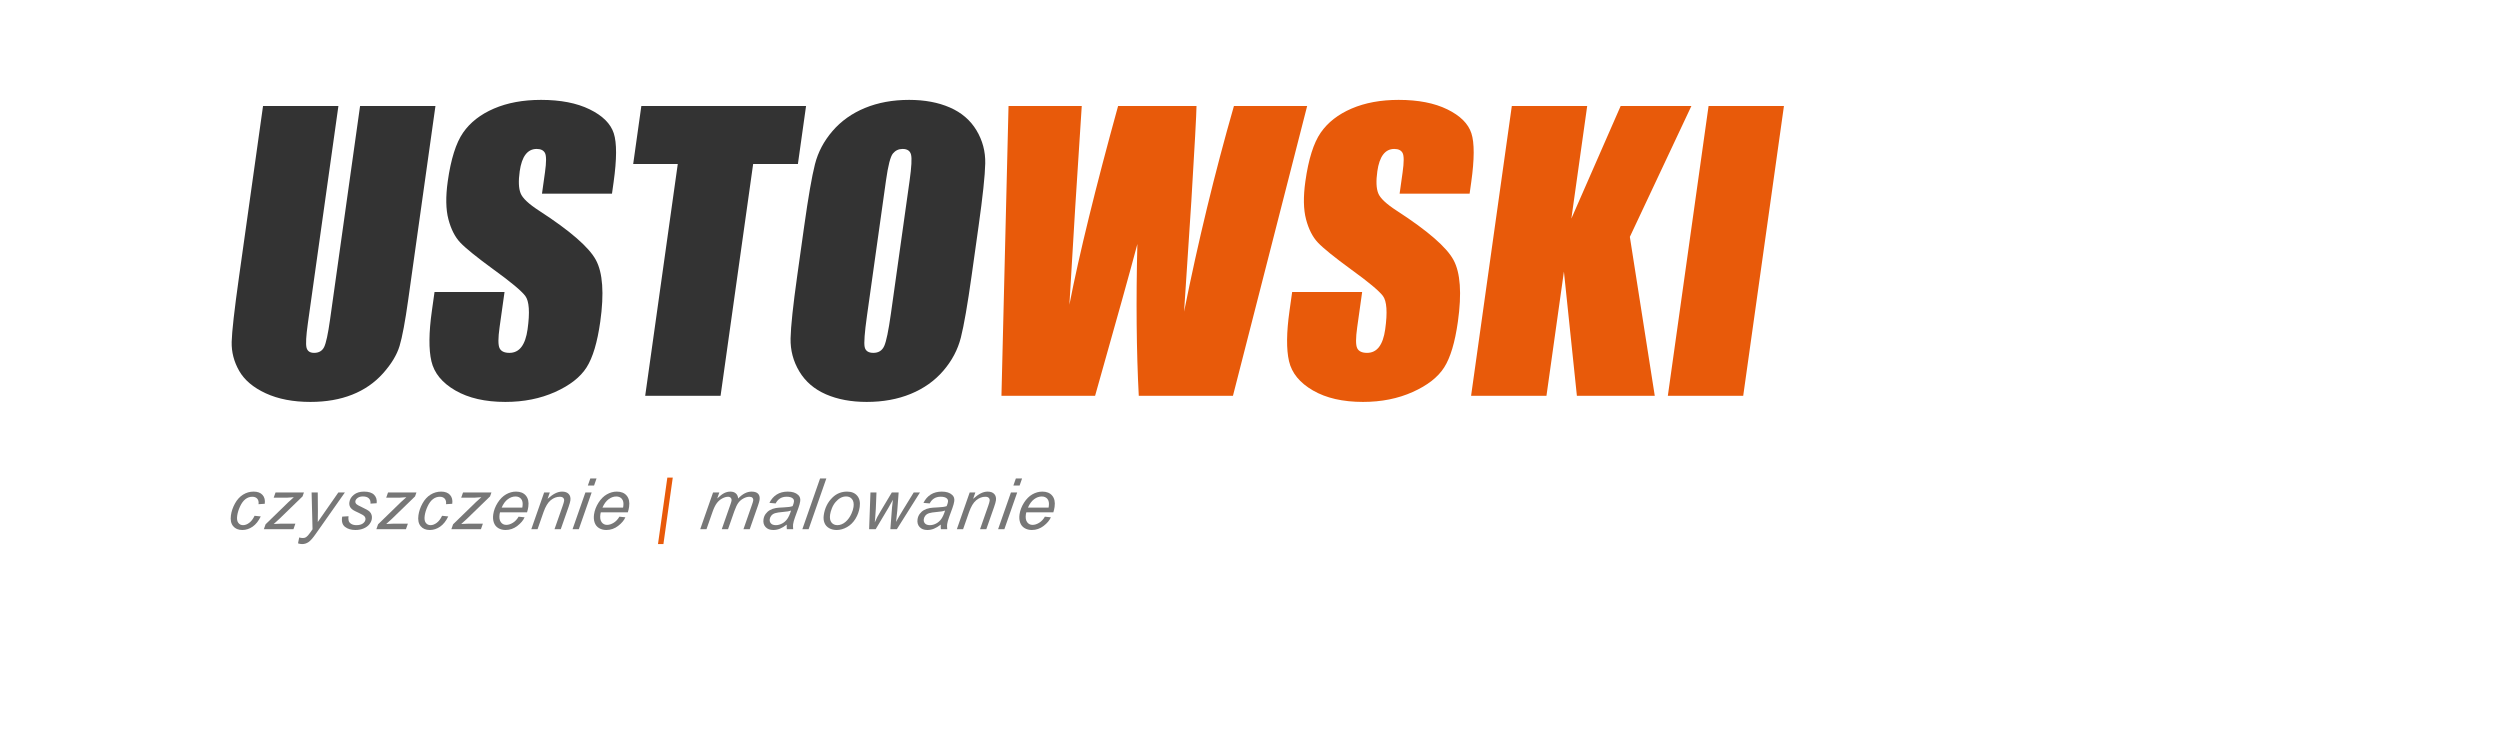
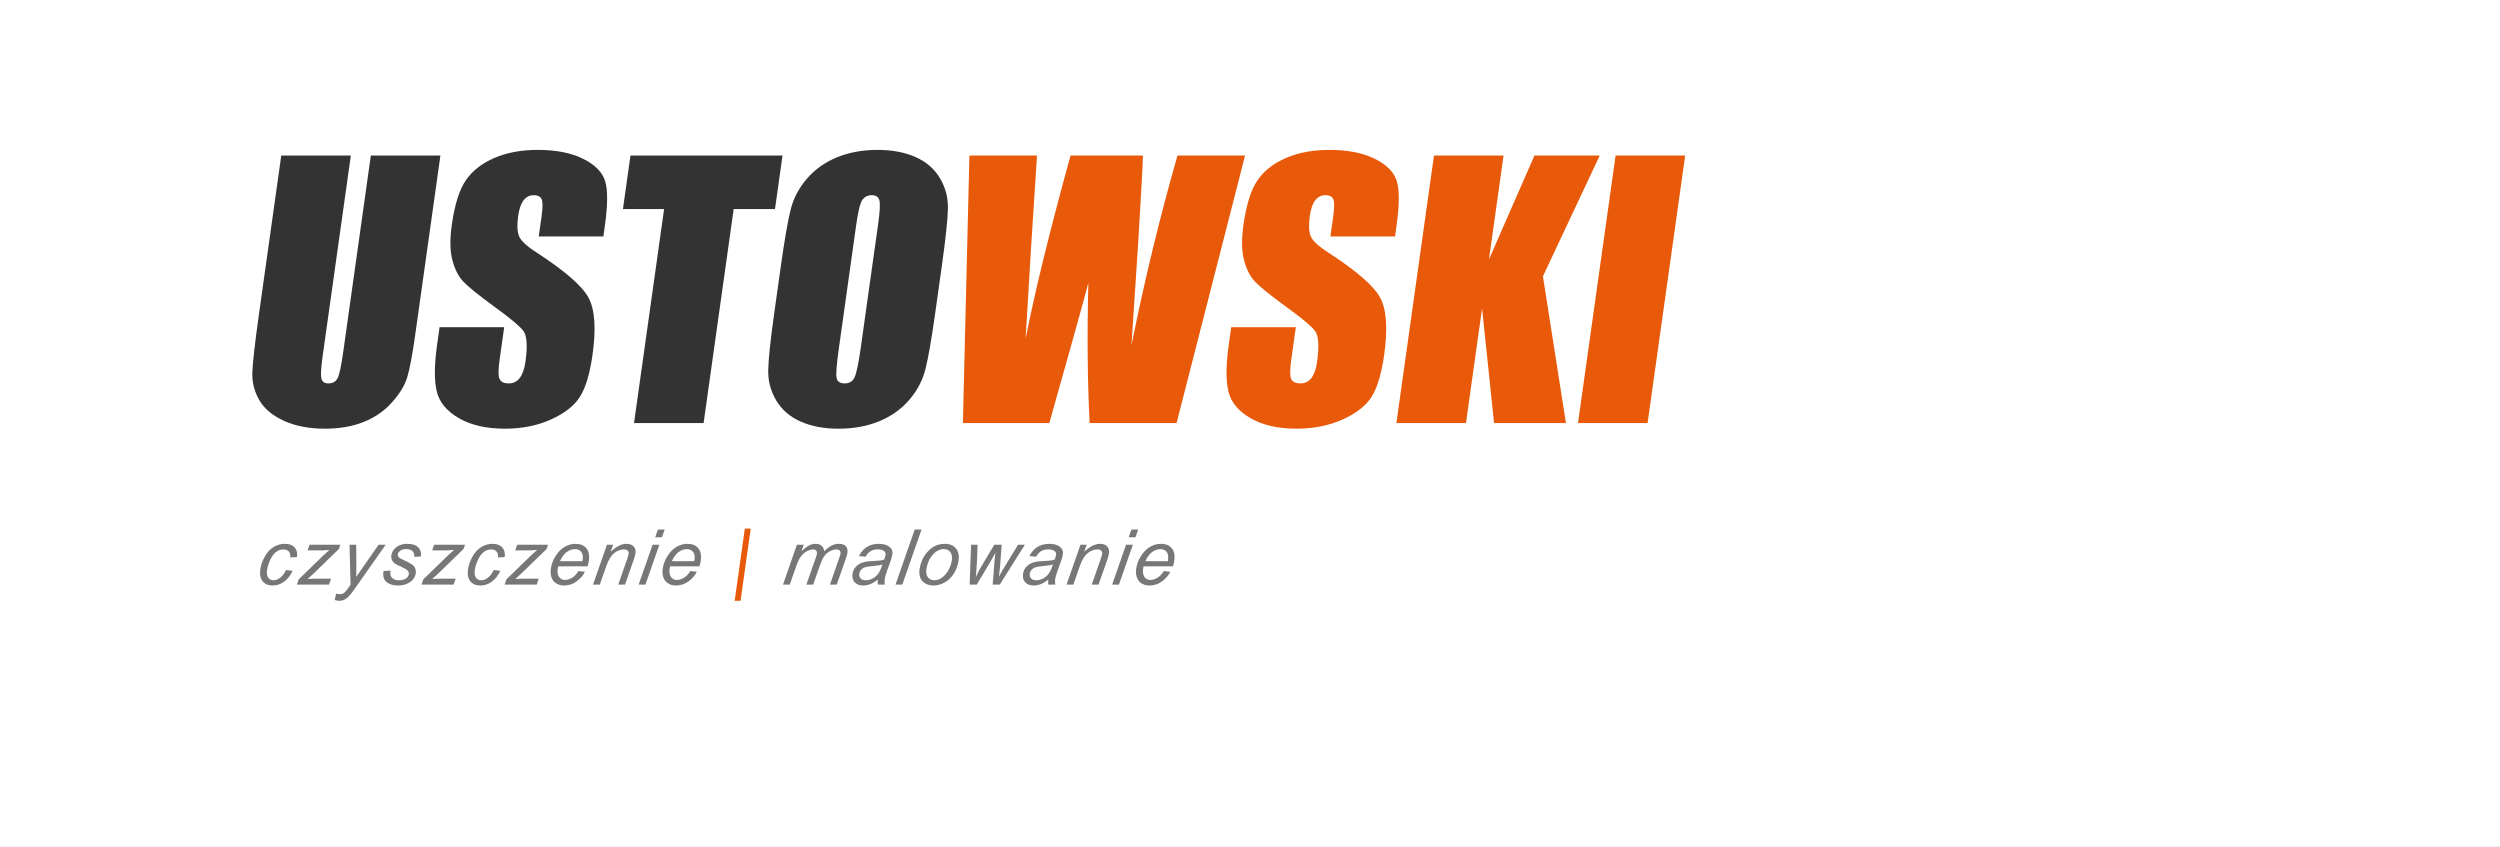
- <svg xmlns="http://www.w3.org/2000/svg" viewBox="0 0 600 180">
-   <rect width="600" height="180" fill="#ffffff" />
-   <path d="M1041 1619V537Q1041 353 1029.0 278.5Q1017 204 958.0 125.5Q899 47 802.5 6.5Q706 -34 575 -34Q430 -34 319.0 14.0Q208 62 153.0 139.0Q98 216 88.0 301.5Q78 387 78 661V1619H499V405Q499 299 510.5 269.5Q522 240 557 240Q597 240 608.5 272.5Q620 305 620 426V1619Z" transform="matrix(0.042969,0,0.006039,-0.042969,50.00,95.00)" fill="#333333" />
-   <path d="M976 1129H585V1249Q585 1333 570.0 1356.0Q555 1379 520 1379Q482 1379 462.5 1348.0Q443 1317 443 1254Q443 1173 465 1132Q486 1091 584 1033Q865 866 938 759Q1011 652 1011 414Q1011 241 970.5 159.0Q930 77 814.0 21.5Q698 -34 544 -34Q375 -34 255.5 30.0Q136 94 99.0 193.0Q62 292 62 474V580H453V383Q453 292 469.5 266.0Q486 240 528 240Q570 240 590.5 273.0Q611 306 611 371Q611 514 572 558Q532 602 375 705Q218 809 167.0 856.0Q116 903 82.5 986.0Q49 1069 49 1198Q49 1384 96.5 1470.0Q144 1556 250.0 1604.5Q356 1653 506 1653Q670 1653 785.5 1600.0Q901 1547 938.5 1466.5Q976 1386 976 1193Z" transform="matrix(0.042969,0,0.006039,-0.042969,98.12,95.00)" fill="#333333" />
-   <path d="M932 1619V1295H682V0H261V1295H12V1619Z" transform="matrix(0.042969,0,0.006039,-0.042969,143.63,95.00)" fill="#333333" />
-   <path d="M1046 671Q1046 427 1034.5 325.5Q1023 224 962.5 140.0Q902 56 799.0 11.0Q696 -34 559 -34Q429 -34 325.5 8.5Q222 51 159.0 136.0Q96 221 84.0 321.0Q72 421 72 671V948Q72 1192 83.5 1293.5Q95 1395 155.5 1479.0Q216 1563 319.0 1608.0Q422 1653 559 1653Q689 1653 792.5 1610.5Q896 1568 959.0 1483.0Q1022 1398 1034.0 1298.0Q1046 1198 1046 948ZM625 1203Q625 1316 612.5 1347.5Q600 1379 561 1379Q528 1379 510.5 1353.5Q493 1328 493 1203V447Q493 306 504.5 273.0Q516 240 558 240Q601 240 613.0 278.0Q625 316 625 459Z" transform="matrix(0.042969,0,0.006039,-0.042969,184.19,95.00)" fill="#333333" />
-   <path d="M1668 1619 1481 0H955Q883 373 828 848Q803 645 711 0H188L0 1619H409L452 1054L496 509Q519 932 612 1619H1050Q1059 1548 1096 1085L1142 470Q1177 1057 1259 1619Z" transform="matrix(0.042969,0,0.006039,-0.042969,232.27,95.00)" fill="#e85a0a" />
-   <path d="M976 1129H585V1249Q585 1333 570.0 1356.0Q555 1379 520 1379Q482 1379 462.5 1348.0Q443 1317 443 1254Q443 1173 465 1132Q486 1091 584 1033Q865 866 938 759Q1011 652 1011 414Q1011 241 970.5 159.0Q930 77 814.0 21.5Q698 -34 544 -34Q375 -34 255.5 30.0Q136 94 99.0 193.0Q62 292 62 474V580H453V383Q453 292 469.5 266.0Q486 240 528 240Q570 240 590.5 273.0Q611 306 611 371Q611 514 572 558Q532 602 375 705Q218 809 167.0 856.0Q116 903 82.5 986.0Q49 1069 49 1198Q49 1384 96.5 1470.0Q144 1556 250.0 1604.5Q356 1653 506 1653Q670 1653 785.5 1600.0Q901 1547 938.5 1466.5Q976 1386 976 1193Z" transform="matrix(0.042969,0,0.006039,-0.042969,303.95,95.00)" fill="#e85a0a" />
-   <path d="M1087 1619 846 888 1110 0H675L505 694V0H84V1619H505V990L692 1619Z" transform="matrix(0.042969,0,0.006039,-0.042969,349.45,95.00)" fill="#e85a0a" />
-   <path d="M505 1619V0H84V1619Z" transform="matrix(0.042969,0,0.006039,-0.042969,396.67,95.00)" fill="#e85a0a" />
-   <path d="M801 387 982 368Q914 169 788.5 72.5Q663 -24 503 -24Q330 -24 222.5 88.0Q115 200 115 401Q115 575 184.0 743.0Q253 911 381.5 998.5Q510 1086 675 1086Q846 1086 946.0 989.5Q1046 893 1046 734L868 722Q867 823 809.5 880.0Q752 937 658 937Q549 937 469.0 868.0Q389 799 343.5 658.5Q298 518 298 388Q298 252 358.0 184.0Q418 116 506 116Q594 116 674.5 183.0Q755 250 801 387Z" transform="matrix(0.008301,0,0.001167,-0.008301,54.00,127.00)" fill="#777777" />
-   <path d="M40 0 69 140 640 783Q701 851 776 924Q647 911 591 911H196L228 1062H1049L1025 948L449 301Q400 246 303 150Q454 159 510 159H928L895 0Z" transform="matrix(0.008301,0,0.001167,-0.008301,63.00,127.00)" fill="#777777" />
-   <path d="M0 -410 11 -240Q67 -256 120 -256Q175 -256 209 -231Q253 -198 305 -107L363 -3L186 1062H364L444 525Q468 366 485 207L960 1062H1149L472 -141Q374 -317 298.0 -374.0Q222 -431 123 -431Q60 -431 0 -410Z" transform="matrix(0.008301,0,0.001167,-0.008301,72.00,127.00)" fill="#777777" />
-   <path d="M85 363 266 374Q266 296 290.0 241.0Q314 186 378.5 151.0Q443 116 529 116Q649 116 709.0 164.0Q769 212 769 277Q769 324 733 366Q696 408 552.5 469.5Q409 531 369 556Q302 597 268.0 652.5Q234 708 234 780Q234 906 334.0 996.0Q434 1086 614 1086Q814 1086 918.5 993.5Q1023 901 1027 750L850 738Q846 834 782.0 890.0Q718 946 601 946Q507 946 455.0 903.0Q403 860 403 810Q403 760 448 722Q478 696 603 642Q811 552 865 500Q951 417 951 298Q951 219 902.5 143.0Q854 67 754.5 21.5Q655 -24 520 -24Q336 -24 207 67Q78 158 85 363Z" transform="matrix(0.008301,0,0.001167,-0.008301,81.00,127.00)" fill="#777777" />
-   <path d="M40 0 69 140 640 783Q701 851 776 924Q647 911 591 911H196L228 1062H1049L1025 948L449 301Q400 246 303 150Q454 159 510 159H928L895 0Z" transform="matrix(0.008301,0,0.001167,-0.008301,90.00,127.00)" fill="#777777" />
-   <path d="M801 387 982 368Q914 169 788.5 72.5Q663 -24 503 -24Q330 -24 222.5 88.0Q115 200 115 401Q115 575 184.0 743.0Q253 911 381.5 998.5Q510 1086 675 1086Q846 1086 946.0 989.5Q1046 893 1046 734L868 722Q867 823 809.5 880.0Q752 937 658 937Q549 937 469.0 868.0Q389 799 343.5 658.5Q298 518 298 388Q298 252 358.0 184.0Q418 116 506 116Q594 116 674.5 183.0Q755 250 801 387Z" transform="matrix(0.008301,0,0.001167,-0.008301,99.00,127.00)" fill="#777777" />
-   <path d="M40 0 69 140 640 783Q701 851 776 924Q647 911 591 911H196L228 1062H1049L1025 948L449 301Q400 246 303 150Q454 159 510 159H928L895 0Z" transform="matrix(0.008301,0,0.001167,-0.008301,108.00,127.00)" fill="#777777" />
-   <path d="M848 361 1024 343Q986 212 849.5 94.0Q713 -24 524 -24Q406 -24 307.5 30.5Q209 85 157.5 189.0Q106 293 106 426Q106 600 186.5 763.5Q267 927 395.0 1006.5Q523 1086 672 1086Q862 1086 975.5 968.0Q1089 850 1089 646Q1089 568 1075 486H293Q289 455 289 430Q289 281 357.5 202.5Q426 124 525 124Q618 124 708.0 185.0Q798 246 848 361ZM322 624H918Q919 652 919 664Q919 800 851.0 872.5Q783 945 676 945Q560 945 464.5 865.0Q369 785 322 624Z" transform="matrix(0.008301,0,0.001167,-0.008301,117.00,127.00)" fill="#777777" />
-   <path d="M68 0 290 1062H454L415 877Q522 986 615.0 1036.0Q708 1086 805 1086Q934 1086 1007.5 1016.0Q1081 946 1081 829Q1081 770 1055 643L920 0H739L880 673Q901 771 901 818Q901 871 864.5 904.0Q828 937 759 937Q620 937 511.5 837.0Q403 737 352 494L249 0Z" transform="matrix(0.008301,0,0.001167,-0.008301,126.95,127.00)" fill="#777777" />
-   <path d="M325 1261 368 1466H548L505 1261ZM61 0 283 1062H464L242 0Z" transform="matrix(0.008301,0,0.001167,-0.008301,136.91,127.00)" fill="#777777" />
-   <path d="M848 361 1024 343Q986 212 849.5 94.0Q713 -24 524 -24Q406 -24 307.5 30.5Q209 85 157.5 189.0Q106 293 106 426Q106 600 186.5 763.5Q267 927 395.0 1006.5Q523 1086 672 1086Q862 1086 975.5 968.0Q1089 850 1089 646Q1089 568 1075 486H293Q289 455 289 430Q289 281 357.5 202.5Q426 124 525 124Q618 124 708.0 185.0Q798 246 848 361ZM322 624H918Q919 652 919 664Q919 800 851.0 872.5Q783 945 676 945Q560 945 464.5 865.0Q369 785 322 624Z" transform="matrix(0.008301,0,0.001167,-0.008301,141.19,127.00)" fill="#777777" />
-   <path d="M188 -431V1491H345V-431Z" transform="matrix(0.008301,0,0.001167,-0.008301,156.86,127.00)" fill="#e85a0a" />
-   <path d="M67 0 289 1062H470L433 887Q534 1000 613.5 1043.0Q693 1086 786 1086Q885 1086 951.5 1033.5Q1018 981 1039 887Q1120 987 1209.5 1036.5Q1299 1086 1398 1086Q1531 1086 1597.5 1023.0Q1664 960 1664 846Q1664 797 1641 684L1498 0H1317L1463 702Q1482 788 1482 825Q1482 877 1449.0 907.0Q1416 937 1356 937Q1275 937 1191.0 888.0Q1107 839 1060.5 759.5Q1014 680 979 515L871 0H690L840 717Q856 790 856 821Q856 873 823.5 905.0Q791 937 739 937Q662 937 577.5 888.0Q493 839 440.0 751.5Q387 664 353 502L248 0Z" transform="matrix(0.008301,0,0.001167,-0.008301,167.50,127.00)" fill="#777777" />
-   <path d="M784 132Q690 51 603.0 13.5Q516 -24 417 -24Q270 -24 180.0 62.5Q90 149 90 284Q90 373 130.5 441.5Q171 510 238.0 551.5Q305 593 402 611Q463 623 633.5 630.0Q804 637 878 666Q899 740 899 789Q899 852 853 888Q790 938 669 938Q555 938 482.5 887.5Q410 837 377 744L194 760Q250 918 371.5 1002.0Q493 1086 678 1086Q875 1086 990 992Q1078 922 1078 810Q1078 725 1053 613L994 349Q966 223 966 144Q966 94 988 0H805Q790 52 784 132ZM851 538Q813 523 769.5 515.0Q726 507 624 498Q466 484 401.0 462.5Q336 441 303.0 394.0Q270 347 270 290Q270 214 322.5 165.0Q375 116 472 116Q562 116 645.0 163.5Q728 211 776.0 296.0Q824 381 851 538Z" transform="matrix(0.008301,0,0.001167,-0.008301,182.16,127.00)" fill="#777777" />
-   <path d="M54 0 360 1466H541L235 0Z" transform="matrix(0.008301,0,0.001167,-0.008301,192.12,127.00)" fill="#777777" />
-   <path d="M100 403Q100 714 283 918Q434 1086 679 1086Q871 1086 988.5 966.0Q1106 846 1106 642Q1106 459 1032.0 301.5Q958 144 821.5 60.0Q685 -24 534 -24Q410 -24 308.5 29.0Q207 82 153.5 179.0Q100 276 100 403ZM281 421Q281 271 353.0 193.5Q425 116 536 116Q594 116 651.0 139.5Q708 163 757.0 211.0Q806 259 840.5 320.5Q875 382 896 453Q927 552 927 643Q927 787 854.5 866.5Q782 946 672 946Q587 946 517.0 905.5Q447 865 390.5 787.0Q334 709 307.5 605.5Q281 502 281 421Z" transform="matrix(0.008301,0,0.001167,-0.008301,196.40,127.00)" fill="#777777" />
-   <path d="M270 0 159 1062H333L381 585L400 317Q402 287 406 196Q436 298 457.0 352.5Q478 407 524 508L777 1062H974L1009 531Q1017 410 1019 208Q1069 342 1182 580L1410 1062H1591L1072 0H884L844 623Q840 681 838 849Q797 742 741 618L460 0Z" transform="matrix(0.008301,0,0.001167,-0.008301,206.35,127.00)" fill="#777777" />
-   <path d="M784 132Q690 51 603.0 13.5Q516 -24 417 -24Q270 -24 180.0 62.5Q90 149 90 284Q90 373 130.5 441.5Q171 510 238.0 551.5Q305 593 402 611Q463 623 633.5 630.0Q804 637 878 666Q899 740 899 789Q899 852 853 888Q790 938 669 938Q555 938 482.5 887.5Q410 837 377 744L194 760Q250 918 371.5 1002.0Q493 1086 678 1086Q875 1086 990 992Q1078 922 1078 810Q1078 725 1053 613L994 349Q966 223 966 144Q966 94 988 0H805Q790 52 784 132ZM851 538Q813 523 769.5 515.0Q726 507 624 498Q466 484 401.0 462.5Q336 441 303.0 394.0Q270 347 270 290Q270 214 322.5 165.0Q375 116 472 116Q562 116 645.0 163.5Q728 211 776.0 296.0Q824 381 851 538Z" transform="matrix(0.008301,0,0.001167,-0.008301,219.13,127.00)" fill="#777777" />
-   <path d="M68 0 290 1062H454L415 877Q522 986 615.0 1036.0Q708 1086 805 1086Q934 1086 1007.5 1016.0Q1081 946 1081 829Q1081 770 1055 643L920 0H739L880 673Q901 771 901 818Q901 871 864.5 904.0Q828 937 759 937Q620 937 511.5 837.0Q403 737 352 494L249 0Z" transform="matrix(0.008301,0,0.001167,-0.008301,229.08,127.00)" fill="#777777" />
-   <path d="M325 1261 368 1466H548L505 1261ZM61 0 283 1062H464L242 0Z" transform="matrix(0.008301,0,0.001167,-0.008301,239.04,127.00)" fill="#777777" />
-   <path d="M848 361 1024 343Q986 212 849.5 94.0Q713 -24 524 -24Q406 -24 307.5 30.5Q209 85 157.5 189.0Q106 293 106 426Q106 600 186.5 763.5Q267 927 395.0 1006.5Q523 1086 672 1086Q862 1086 975.5 968.0Q1089 850 1089 646Q1089 568 1075 486H293Q289 455 289 430Q289 281 357.5 202.5Q426 124 525 124Q618 124 708.0 185.0Q798 246 848 361ZM322 624H918Q919 652 919 664Q919 800 851.0 872.5Q783 945 676 945Q560 945 464.5 865.0Q369 785 322 624Z" transform="matrix(0.008301,0,0.001167,-0.008301,243.31,127.00)" fill="#777777" />
+ <svg xmlns="http://www.w3.org/2000/svg" viewBox="0 0 650 220">
+   <rect width="650" height="220" fill="#ffffff" />
+   <path d="M1041 1619V537Q1041 353 1029.0 278.5Q1017 204 958.0 125.5Q899 47 802.5 6.5Q706 -34 575 -34Q430 -34 319.0 14.0Q208 62 153.0 139.0Q98 216 88.0 301.5Q78 387 78 661V1619H499V405Q499 299 510.5 269.5Q522 240 557 240Q597 240 608.5 272.5Q620 305 620 426V1619Z" transform="matrix(0.042969,0,0.006039,-0.042969,60.00,110.00)" fill="#333333" />
+   <path d="M976 1129H585V1249Q585 1333 570.0 1356.0Q555 1379 520 1379Q482 1379 462.5 1348.0Q443 1317 443 1254Q443 1173 465 1132Q486 1091 584 1033Q865 866 938 759Q1011 652 1011 414Q1011 241 970.5 159.0Q930 77 814.0 21.5Q698 -34 544 -34Q375 -34 255.5 30.0Q136 94 99.0 193.0Q62 292 62 474V580H453V383Q453 292 469.5 266.0Q486 240 528 240Q570 240 590.5 273.0Q611 306 611 371Q611 514 572 558Q532 602 375 705Q218 809 167.0 856.0Q116 903 82.5 986.0Q49 1069 49 1198Q49 1384 96.5 1470.0Q144 1556 250.0 1604.5Q356 1653 506 1653Q670 1653 785.5 1600.0Q901 1547 938.5 1466.5Q976 1386 976 1193Z" transform="matrix(0.042969,0,0.006039,-0.042969,108.12,110.00)" fill="#333333" />
+   <path d="M932 1619V1295H682V0H261V1295H12V1619Z" transform="matrix(0.042969,0,0.006039,-0.042969,153.63,110.00)" fill="#333333" />
+   <path d="M1046 671Q1046 427 1034.5 325.5Q1023 224 962.5 140.0Q902 56 799.0 11.0Q696 -34 559 -34Q429 -34 325.5 8.5Q222 51 159.0 136.0Q96 221 84.0 321.0Q72 421 72 671V948Q72 1192 83.5 1293.5Q95 1395 155.5 1479.0Q216 1563 319.0 1608.0Q422 1653 559 1653Q689 1653 792.5 1610.5Q896 1568 959.0 1483.0Q1022 1398 1034.0 1298.0Q1046 1198 1046 948ZM625 1203Q625 1316 612.5 1347.5Q600 1379 561 1379Q528 1379 510.5 1353.5Q493 1328 493 1203V447Q493 306 504.5 273.0Q516 240 558 240Q601 240 613.0 278.0Q625 316 625 459Z" transform="matrix(0.042969,0,0.006039,-0.042969,194.19,110.00)" fill="#333333" />
+   <path d="M1668 1619 1481 0H955Q883 373 828 848Q803 645 711 0H188L0 1619H409L452 1054L496 509Q519 932 612 1619H1050Q1059 1548 1096 1085L1142 470Q1177 1057 1259 1619Z" transform="matrix(0.042969,0,0.006039,-0.042969,242.27,110.00)" fill="#e85a0a" />
+   <path d="M976 1129H585V1249Q585 1333 570.0 1356.0Q555 1379 520 1379Q482 1379 462.5 1348.0Q443 1317 443 1254Q443 1173 465 1132Q486 1091 584 1033Q865 866 938 759Q1011 652 1011 414Q1011 241 970.5 159.0Q930 77 814.0 21.5Q698 -34 544 -34Q375 -34 255.5 30.0Q136 94 99.0 193.0Q62 292 62 474V580H453V383Q453 292 469.5 266.0Q486 240 528 240Q570 240 590.5 273.0Q611 306 611 371Q611 514 572 558Q532 602 375 705Q218 809 167.0 856.0Q116 903 82.5 986.0Q49 1069 49 1198Q49 1384 96.5 1470.0Q144 1556 250.0 1604.5Q356 1653 506 1653Q670 1653 785.5 1600.0Q901 1547 938.5 1466.5Q976 1386 976 1193Z" transform="matrix(0.042969,0,0.006039,-0.042969,313.95,110.00)" fill="#e85a0a" />
+   <path d="M1087 1619 846 888 1110 0H675L505 694V0H84V1619H505V990L692 1619Z" transform="matrix(0.042969,0,0.006039,-0.042969,359.45,110.00)" fill="#e85a0a" />
+   <path d="M505 1619V0H84V1619Z" transform="matrix(0.042969,0,0.006039,-0.042969,406.67,110.00)" fill="#e85a0a" />
+   <path d="M801 387 982 368Q914 169 788.5 72.5Q663 -24 503 -24Q330 -24 222.5 88.0Q115 200 115 401Q115 575 184.0 743.0Q253 911 381.5 998.5Q510 1086 675 1086Q846 1086 946.0 989.5Q1046 893 1046 734L868 722Q867 823 809.5 880.0Q752 937 658 937Q549 937 469.0 868.0Q389 799 343.5 658.5Q298 518 298 388Q298 252 358.0 184.0Q418 116 506 116Q594 116 674.5 183.0Q755 250 801 387Z" transform="matrix(0.009766,0,0.001372,-0.009766,66.00,152.00)" fill="#777777" />
+   <path d="M40 0 69 140 640 783Q701 851 776 924Q647 911 591 911H196L228 1062H1049L1025 948L449 301Q400 246 303 150Q454 159 510 159H928L895 0Z" transform="matrix(0.009766,0,0.001372,-0.009766,76.80,152.00)" fill="#777777" />
+   <path d="M0 -410 11 -240Q67 -256 120 -256Q175 -256 209 -231Q253 -198 305 -107L363 -3L186 1062H364L444 525Q468 366 485 207L960 1062H1149L472 -141Q374 -317 298.0 -374.0Q222 -431 123 -431Q60 -431 0 -410Z" transform="matrix(0.009766,0,0.001372,-0.009766,87.60,152.00)" fill="#777777" />
+   <path d="M85 363 266 374Q266 296 290.0 241.0Q314 186 378.5 151.0Q443 116 529 116Q649 116 709.0 164.0Q769 212 769 277Q769 324 733 366Q696 408 552.5 469.5Q409 531 369 556Q302 597 268.0 652.5Q234 708 234 780Q234 906 334.0 996.0Q434 1086 614 1086Q814 1086 918.5 993.5Q1023 901 1027 750L850 738Q846 834 782.0 890.0Q718 946 601 946Q507 946 455.0 903.0Q403 860 403 810Q403 760 448 722Q478 696 603 642Q811 552 865 500Q951 417 951 298Q951 219 902.5 143.0Q854 67 754.5 21.5Q655 -24 520 -24Q336 -24 207 67Q78 158 85 363Z" transform="matrix(0.009766,0,0.001372,-0.009766,98.40,152.00)" fill="#777777" />
+   <path d="M40 0 69 140 640 783Q701 851 776 924Q647 911 591 911H196L228 1062H1049L1025 948L449 301Q400 246 303 150Q454 159 510 159H928L895 0Z" transform="matrix(0.009766,0,0.001372,-0.009766,109.20,152.00)" fill="#777777" />
+   <path d="M801 387 982 368Q914 169 788.5 72.5Q663 -24 503 -24Q330 -24 222.5 88.0Q115 200 115 401Q115 575 184.0 743.0Q253 911 381.5 998.5Q510 1086 675 1086Q846 1086 946.0 989.5Q1046 893 1046 734L868 722Q867 823 809.5 880.0Q752 937 658 937Q549 937 469.0 868.0Q389 799 343.5 658.5Q298 518 298 388Q298 252 358.0 184.0Q418 116 506 116Q594 116 674.5 183.0Q755 250 801 387Z" transform="matrix(0.009766,0,0.001372,-0.009766,120.00,152.00)" fill="#777777" />
+   <path d="M40 0 69 140 640 783Q701 851 776 924Q647 911 591 911H196L228 1062H1049L1025 948L449 301Q400 246 303 150Q454 159 510 159H928L895 0Z" transform="matrix(0.009766,0,0.001372,-0.009766,130.80,152.00)" fill="#777777" />
+   <path d="M848 361 1024 343Q986 212 849.5 94.0Q713 -24 524 -24Q406 -24 307.5 30.5Q209 85 157.5 189.0Q106 293 106 426Q106 600 186.5 763.5Q267 927 395.0 1006.5Q523 1086 672 1086Q862 1086 975.5 968.0Q1089 850 1089 646Q1089 568 1075 486H293Q289 455 289 430Q289 281 357.5 202.5Q426 124 525 124Q618 124 708.0 185.0Q798 246 848 361ZM322 624H918Q919 652 919 664Q919 800 851.0 872.5Q783 945 676 945Q560 945 464.5 865.0Q369 785 322 624Z" transform="matrix(0.009766,0,0.001372,-0.009766,141.60,152.00)" fill="#777777" />
+   <path d="M68 0 290 1062H454L415 877Q522 986 615.0 1036.0Q708 1086 805 1086Q934 1086 1007.5 1016.0Q1081 946 1081 829Q1081 770 1055 643L920 0H739L880 673Q901 771 901 818Q901 871 864.5 904.0Q828 937 759 937Q620 937 511.5 837.0Q403 737 352 494L249 0Z" transform="matrix(0.009766,0,0.001372,-0.009766,153.52,152.00)" fill="#777777" />
+   <path d="M325 1261 368 1466H548L505 1261ZM61 0 283 1062H464L242 0Z" transform="matrix(0.009766,0,0.001372,-0.009766,165.45,152.00)" fill="#777777" />
+   <path d="M848 361 1024 343Q986 212 849.5 94.0Q713 -24 524 -24Q406 -24 307.5 30.5Q209 85 157.5 189.0Q106 293 106 426Q106 600 186.5 763.5Q267 927 395.0 1006.5Q523 1086 672 1086Q862 1086 975.5 968.0Q1089 850 1089 646Q1089 568 1075 486H293Q289 455 289 430Q289 281 357.5 202.5Q426 124 525 124Q618 124 708.0 185.0Q798 246 848 361ZM322 624H918Q919 652 919 664Q919 800 851.0 872.5Q783 945 676 945Q560 945 464.5 865.0Q369 785 322 624Z" transform="matrix(0.009766,0,0.001372,-0.009766,170.69,152.00)" fill="#777777" />
+   <path d="M188 -431V1491H345V-431Z" transform="matrix(0.009766,0,0.001372,-0.009766,189.77,152.00)" fill="#e85a0a" />
+   <path d="M67 0 289 1062H470L433 887Q534 1000 613.5 1043.0Q693 1086 786 1086Q885 1086 951.5 1033.5Q1018 981 1039 887Q1120 987 1209.5 1036.5Q1299 1086 1398 1086Q1531 1086 1597.5 1023.0Q1664 960 1664 846Q1664 797 1641 684L1498 0H1317L1463 702Q1482 788 1482 825Q1482 877 1449.0 907.0Q1416 937 1356 937Q1275 937 1191.0 888.0Q1107 839 1060.5 759.5Q1014 680 979 515L871 0H690L840 717Q856 790 856 821Q856 873 823.5 905.0Q791 937 739 937Q662 937 577.5 888.0Q493 839 440.0 751.5Q387 664 353 502L248 0Z" transform="matrix(0.009766,0,0.001372,-0.009766,202.92,152.00)" fill="#777777" />
+   <path d="M784 132Q690 51 603.0 13.5Q516 -24 417 -24Q270 -24 180.0 62.5Q90 149 90 284Q90 373 130.5 441.5Q171 510 238.0 551.5Q305 593 402 611Q463 623 633.5 630.0Q804 637 878 666Q899 740 899 789Q899 852 853 888Q790 938 669 938Q555 938 482.5 887.5Q410 837 377 744L194 760Q250 918 371.5 1002.0Q493 1086 678 1086Q875 1086 990 992Q1078 922 1078 810Q1078 725 1053 613L994 349Q966 223 966 144Q966 94 988 0H805Q790 52 784 132ZM851 538Q813 523 769.5 515.0Q726 507 624 498Q466 484 401.0 462.5Q336 441 303.0 394.0Q270 347 270 290Q270 214 322.5 165.0Q375 116 472 116Q562 116 645.0 163.5Q728 211 776.0 296.0Q824 381 851 538Z" transform="matrix(0.009766,0,0.001372,-0.009766,220.38,152.00)" fill="#777777" />
+   <path d="M54 0 360 1466H541L235 0Z" transform="matrix(0.009766,0,0.001372,-0.009766,232.30,152.00)" fill="#777777" />
+   <path d="M100 403Q100 714 283 918Q434 1086 679 1086Q871 1086 988.5 966.0Q1106 846 1106 642Q1106 459 1032.0 301.5Q958 144 821.5 60.0Q685 -24 534 -24Q410 -24 308.5 29.0Q207 82 153.5 179.0Q100 276 100 403ZM281 421Q281 271 353.0 193.5Q425 116 536 116Q594 116 651.0 139.5Q708 163 757.0 211.0Q806 259 840.5 320.5Q875 382 896 453Q927 552 927 643Q927 787 854.5 866.5Q782 946 672 946Q587 946 517.0 905.5Q447 865 390.5 787.0Q334 709 307.5 605.5Q281 502 281 421Z" transform="matrix(0.009766,0,0.001372,-0.009766,237.55,152.00)" fill="#777777" />
+   <path d="M270 0 159 1062H333L381 585L400 317Q402 287 406 196Q436 298 457.0 352.5Q478 407 524 508L777 1062H974L1009 531Q1017 410 1019 208Q1069 342 1182 580L1410 1062H1591L1072 0H884L844 623Q840 681 838 849Q797 742 741 618L460 0Z" transform="matrix(0.009766,0,0.001372,-0.009766,249.47,152.00)" fill="#777777" />
+   <path d="M784 132Q690 51 603.0 13.5Q516 -24 417 -24Q270 -24 180.0 62.5Q90 149 90 284Q90 373 130.5 441.5Q171 510 238.0 551.5Q305 593 402 611Q463 623 633.5 630.0Q804 637 878 666Q899 740 899 789Q899 852 853 888Q790 938 669 938Q555 938 482.5 887.5Q410 837 377 744L194 760Q250 918 371.5 1002.0Q493 1086 678 1086Q875 1086 990 992Q1078 922 1078 810Q1078 725 1053 613L994 349Q966 223 966 144Q966 94 988 0H805Q790 52 784 132ZM851 538Q813 523 769.5 515.0Q726 507 624 498Q466 484 401.0 462.5Q336 441 303.0 394.0Q270 347 270 290Q270 214 322.5 165.0Q375 116 472 116Q562 116 645.0 163.5Q728 211 776.0 296.0Q824 381 851 538Z" transform="matrix(0.009766,0,0.001372,-0.009766,264.71,152.00)" fill="#777777" />
+   <path d="M68 0 290 1062H454L415 877Q522 986 615.0 1036.0Q708 1086 805 1086Q934 1086 1007.5 1016.0Q1081 946 1081 829Q1081 770 1055 643L920 0H739L880 673Q901 771 901 818Q901 871 864.5 904.0Q828 937 759 937Q620 937 511.5 837.0Q403 737 352 494L249 0Z" transform="matrix(0.009766,0,0.001372,-0.009766,276.64,152.00)" fill="#777777" />
+   <path d="M325 1261 368 1466H548L505 1261ZM61 0 283 1062H464L242 0Z" transform="matrix(0.009766,0,0.001372,-0.009766,288.56,152.00)" fill="#777777" />
+   <path d="M848 361 1024 343Q986 212 849.5 94.0Q713 -24 524 -24Q406 -24 307.5 30.5Q209 85 157.5 189.0Q106 293 106 426Q106 600 186.5 763.5Q267 927 395.0 1006.5Q523 1086 672 1086Q862 1086 975.5 968.0Q1089 850 1089 646Q1089 568 1075 486H293Q289 455 289 430Q289 281 357.5 202.5Q426 124 525 124Q618 124 708.0 185.0Q798 246 848 361ZM322 624H918Q919 652 919 664Q919 800 851.0 872.5Q783 945 676 945Q560 945 464.5 865.0Q369 785 322 624Z" transform="matrix(0.009766,0,0.001372,-0.009766,293.80,152.00)" fill="#777777" />
</svg>
